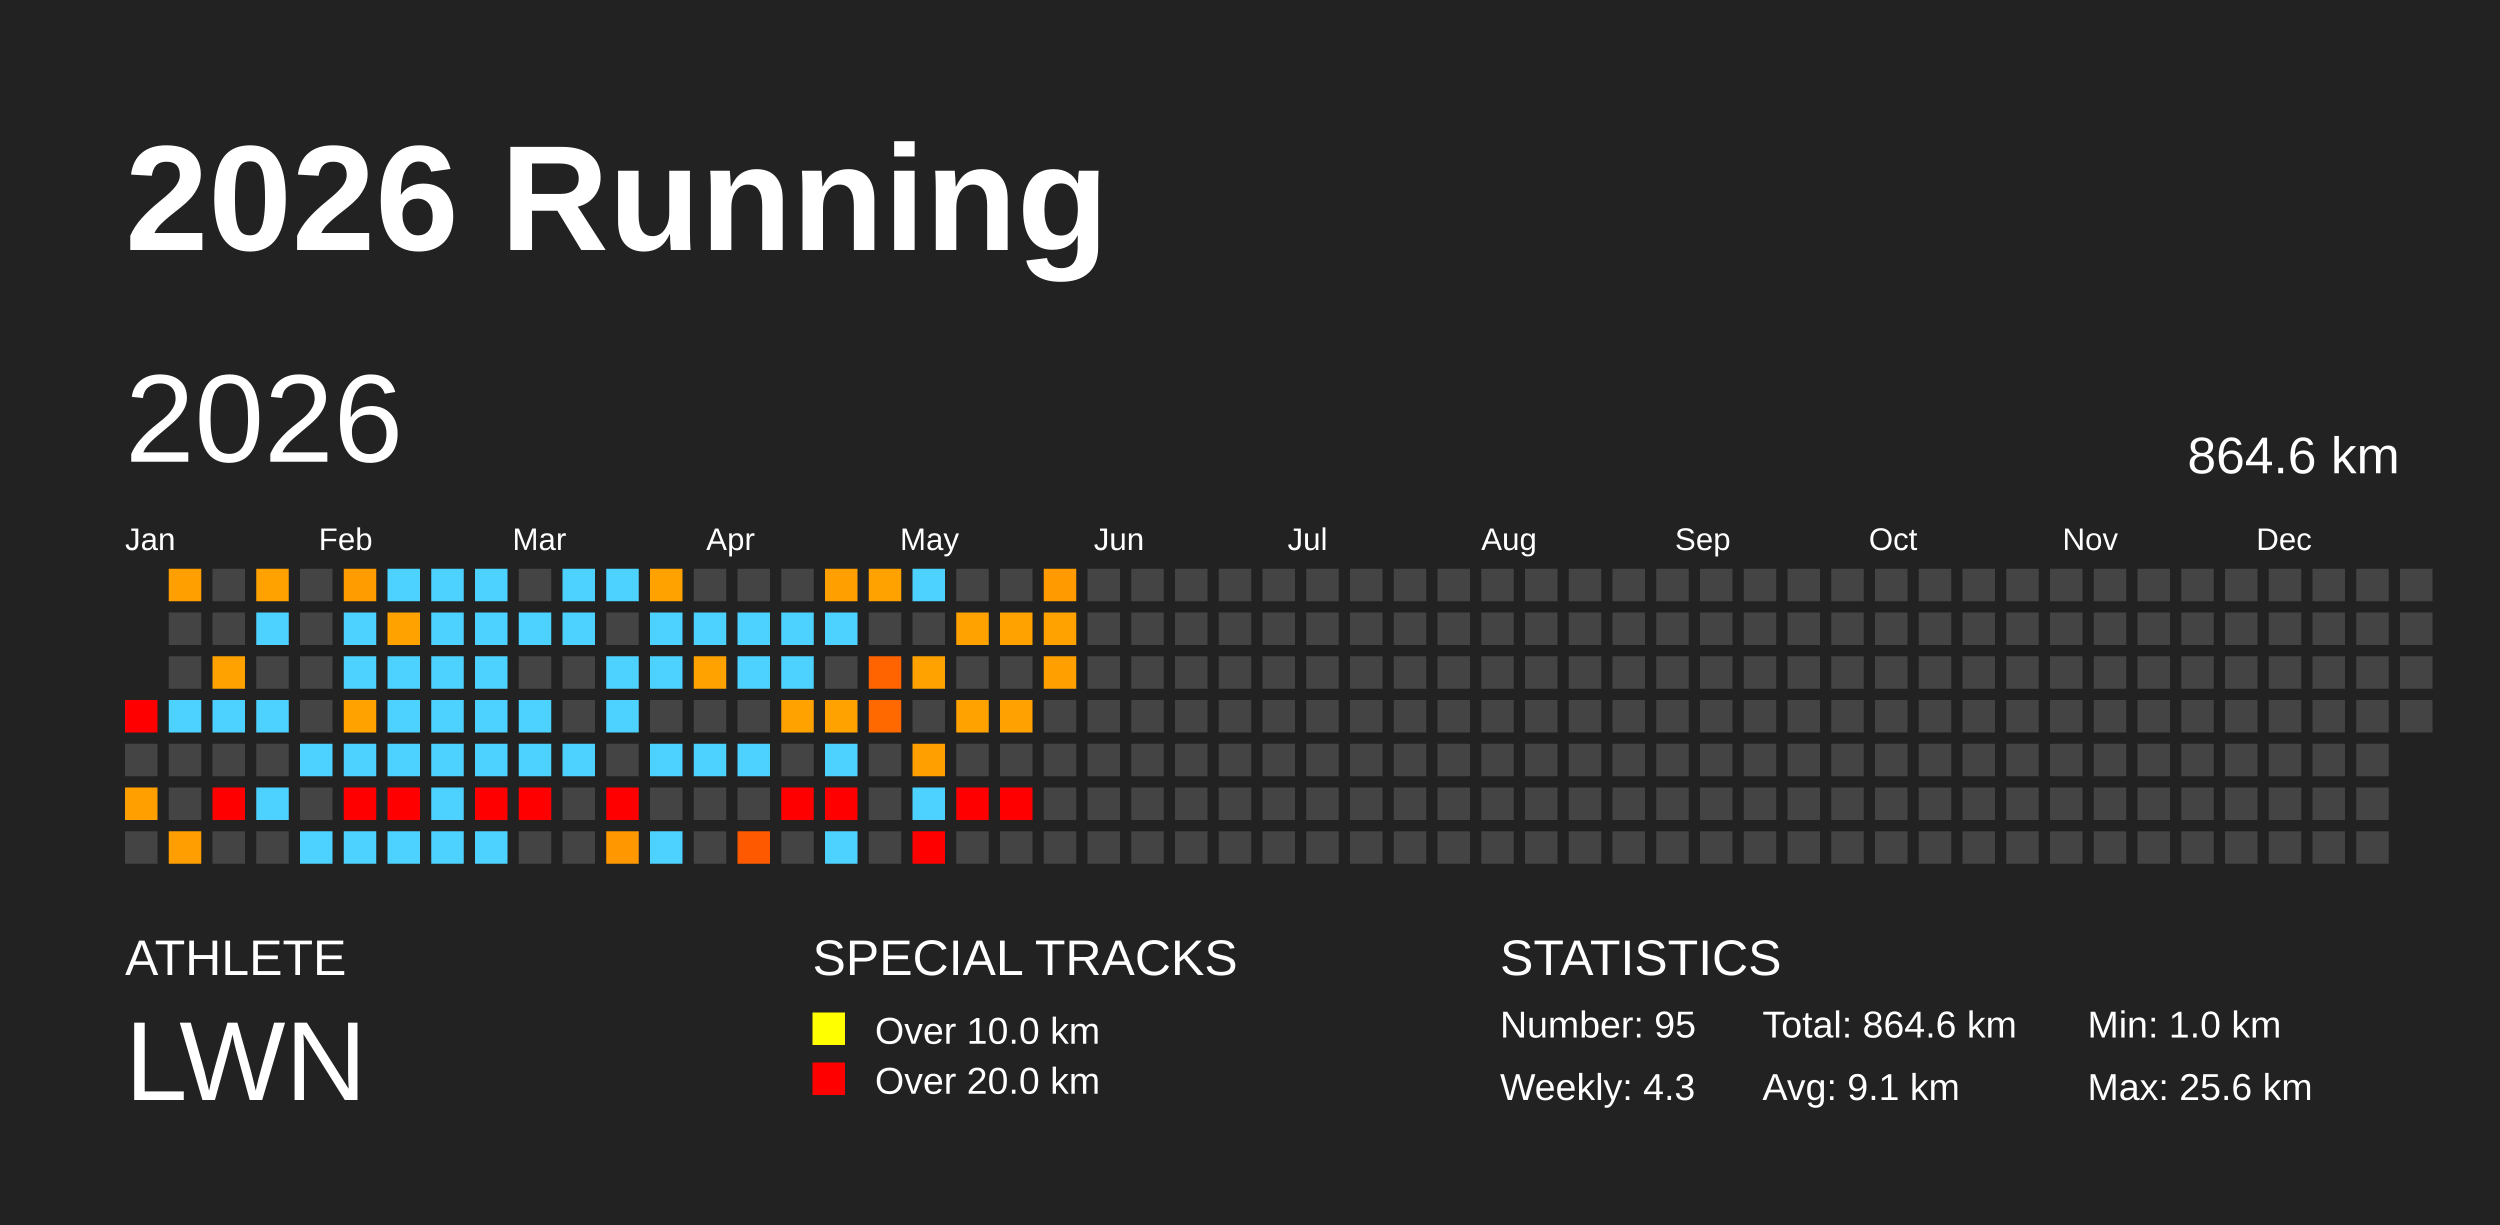
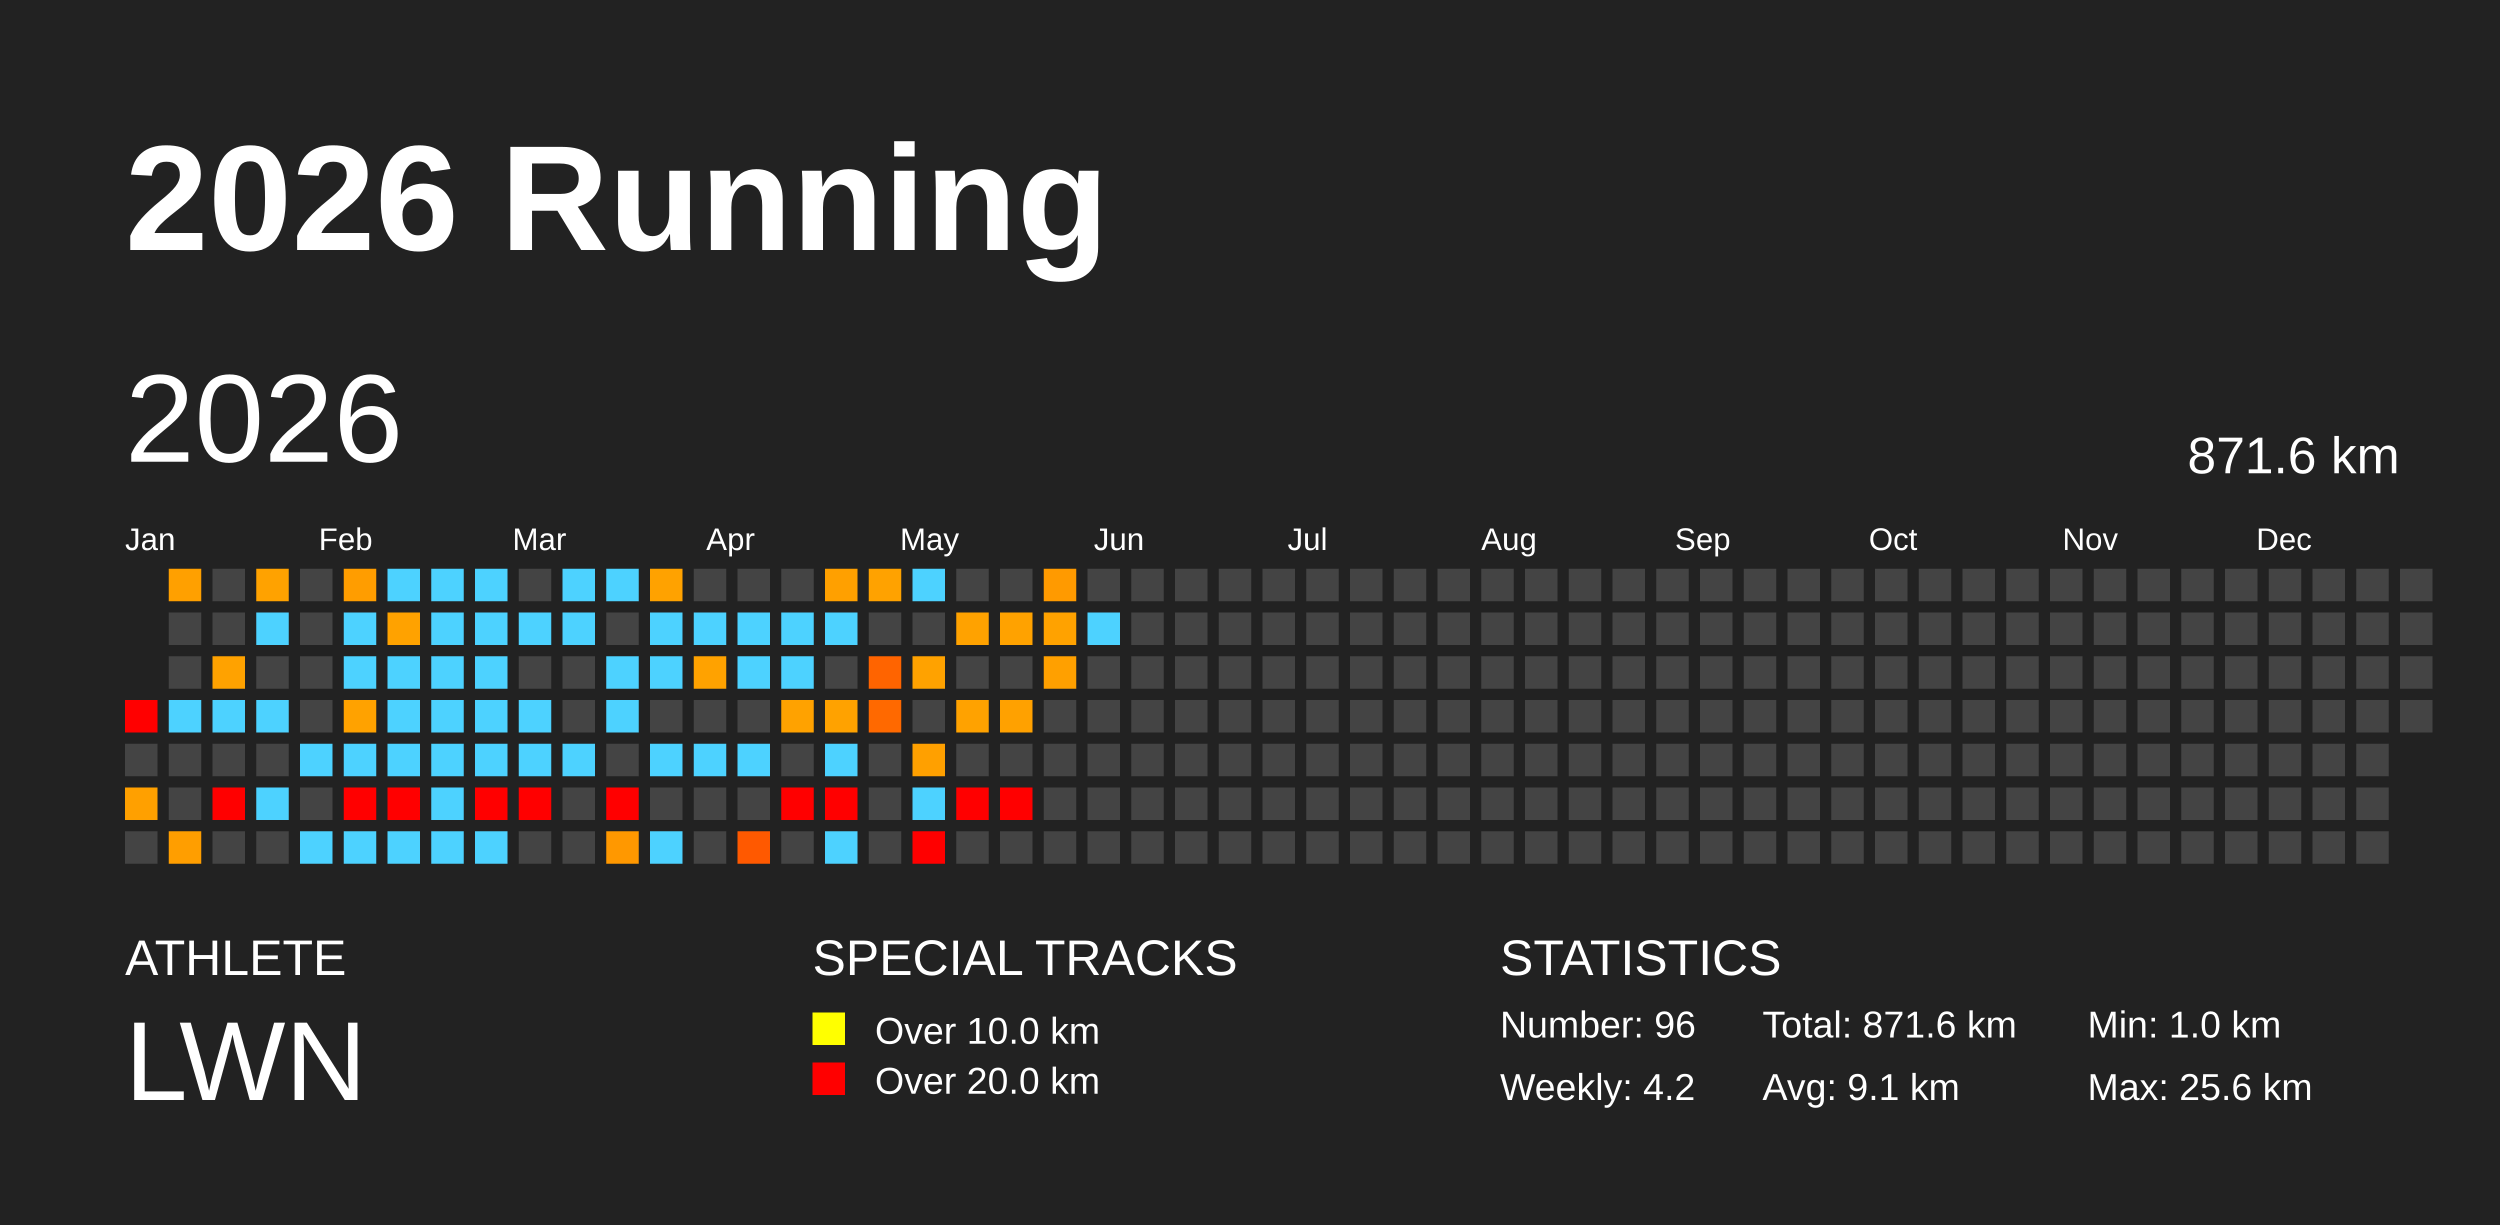
<svg xmlns="http://www.w3.org/2000/svg" baseProfile="full" height="98mm" version="1.1" viewBox="0,0,200,98" width="200mm">
  <defs />
  <rect fill="#222222" height="98" width="200" x="0" y="0" />
  <text fill="#FFFFFF" style="font-size:12px; font-family:Arial; font-weight:bold;" x="10" y="20">2026 Running</text>
  <text fill="#FFFFFF" style="font-size:4px; font-family:Arial" x="10" y="78">ATHLETE</text>
  <text fill="#FFFFFF" style="font-size:9px; font-family:Arial" x="10" y="88">LWN</text>
  <text fill="#FFFFFF" style="font-size:4px; font-family:Arial" x="65" y="78">SPECIAL TRACKS</text>
  <rect fill="yellow" height="2.6" width="2.6" x="65" y="81" />
  <text fill="#FFFFFF" style="font-size:3px; font-family:Arial" x="70" y="83.5">Over 10.0 km</text>
  <rect fill="red" height="2.6" width="2.6" x="65" y="85" />
  <text fill="#FFFFFF" style="font-size:3px; font-family:Arial" x="70" y="87.5">Over 20.0 km</text>
  <text fill="#FFFFFF" style="font-size:4px; font-family:Arial" x="120" y="78">STATISTICS</text>
-   <text fill="#FFFFFF" style="font-size:3px; font-family:Arial" x="120" y="83">Number: 95</text>
-   <text fill="#FFFFFF" style="font-size:3px; font-family:Arial" x="120" y="88">Weekly: 4.3</text>
-   <text fill="#FFFFFF" style="font-size:3px; font-family:Arial" x="141" y="83">Total: 864.6 km</text>
+   <text fill="#FFFFFF" style="font-size:3px; font-family:Arial" x="120" y="83">Number: 96</text>
+   <text fill="#FFFFFF" style="font-size:3px; font-family:Arial" x="120" y="88">Weekly: 4.2</text>
+   <text fill="#FFFFFF" style="font-size:3px; font-family:Arial" x="141" y="83">Total: 871.6 km</text>
  <text fill="#FFFFFF" style="font-size:3px; font-family:Arial" x="141" y="88">Avg: 9.1 km</text>
  <text fill="#FFFFFF" style="font-size:3px; font-family:Arial" x="167" y="83">Min: 1.0 km</text>
  <text fill="#FFFFFF" style="font-size:3px; font-family:Arial" x="167" y="88">Max: 25.6 km</text>
  <text dominant-baseline="hanging" fill="#FFFFFF" style="font-size:10.0px; font-family:Arial;" x="10" y="30">2026</text>
-   <text dominant-baseline="hanging" fill="#FFFFFF" style="font-size:4.125px; font-family:Arial;" x="175" y="35">864.6 km</text>
+   <text dominant-baseline="hanging" fill="#FFFFFF" style="font-size:4.125px; font-family:Arial;" x="175" y="35">871.6 km</text>
  <text fill="#FFFFFF" style="font-size:2.5px; font-family:Arial" x="10.0" y="44">Jan</text>
  <text fill="#FFFFFF" style="font-size:2.5px; font-family:Arial" x="25.5" y="44">Feb</text>
  <text fill="#FFFFFF" style="font-size:2.5px; font-family:Arial" x="41.0" y="44">Mar</text>
  <text fill="#FFFFFF" style="font-size:2.5px; font-family:Arial" x="56.5" y="44">Apr</text>
  <text fill="#FFFFFF" style="font-size:2.5px; font-family:Arial" x="72.0" y="44">May</text>
  <text fill="#FFFFFF" style="font-size:2.5px; font-family:Arial" x="87.5" y="44">Jun</text>
  <text fill="#FFFFFF" style="font-size:2.5px; font-family:Arial" x="103.0" y="44">Jul</text>
  <text fill="#FFFFFF" style="font-size:2.5px; font-family:Arial" x="118.5" y="44">Aug</text>
  <text fill="#FFFFFF" style="font-size:2.5px; font-family:Arial" x="134.0" y="44">Sep</text>
  <text fill="#FFFFFF" style="font-size:2.5px; font-family:Arial" x="149.5" y="44">Oct</text>
  <text fill="#FFFFFF" style="font-size:2.5px; font-family:Arial" x="165.0" y="44">Nov</text>
  <text fill="#FFFFFF" style="font-size:2.5px; font-family:Arial" x="180.5" y="44">Dec</text>
  <rect fill="red" height="2.6" width="2.6" x="10.0" y="56.0" />
  <rect fill="#444444" height="2.6" width="2.6" x="10.0" y="59.5" />
  <rect fill="#ffa000" height="2.6" width="2.6" x="10.0" y="63.0" />
  <rect fill="#444444" height="2.6" width="2.6" x="10.0" y="66.5" />
  <rect fill="#ffa000" height="2.6" width="2.6" x="13.5" y="45.5" />
  <rect fill="#444444" height="2.6" width="2.6" x="13.5" y="49.0" />
  <rect fill="#444444" height="2.6" width="2.6" x="13.5" y="52.5" />
  <rect fill="#4dd2ff" height="2.6" width="2.6" x="13.5" y="56.0" />
  <rect fill="#444444" height="2.6" width="2.6" x="13.5" y="59.5" />
  <rect fill="#444444" height="2.6" width="2.6" x="13.5" y="63.0" />
  <rect fill="#ff9e00" height="2.6" width="2.6" x="13.5" y="66.5" />
  <rect fill="#444444" height="2.6" width="2.6" x="17.0" y="45.5" />
  <rect fill="#444444" height="2.6" width="2.6" x="17.0" y="49.0" />
  <rect fill="#ffa200" height="2.6" width="2.6" x="17.0" y="52.5" />
  <rect fill="#4dd2ff" height="2.6" width="2.6" x="17.0" y="56.0" />
  <rect fill="#444444" height="2.6" width="2.6" x="17.0" y="59.5" />
  <rect fill="red" height="2.6" width="2.6" x="17.0" y="63.0" />
  <rect fill="#444444" height="2.6" width="2.6" x="17.0" y="66.5" />
  <rect fill="#ffa200" height="2.6" width="2.6" x="20.5" y="45.5" />
  <rect fill="#4dd2ff" height="2.6" width="2.6" x="20.5" y="49.0" />
  <rect fill="#444444" height="2.6" width="2.6" x="20.5" y="52.5" />
  <rect fill="#4dd2ff" height="2.6" width="2.6" x="20.5" y="56.0" />
  <rect fill="#444444" height="2.6" width="2.6" x="20.5" y="59.5" />
  <rect fill="#4dd2ff" height="2.6" width="2.6" x="20.5" y="63.0" />
  <rect fill="#444444" height="2.6" width="2.6" x="20.5" y="66.5" />
  <rect fill="#444444" height="2.6" width="2.6" x="24.0" y="45.5" />
  <rect fill="#444444" height="2.6" width="2.6" x="24.0" y="49.0" />
  <rect fill="#444444" height="2.6" width="2.6" x="24.0" y="52.5" />
  <rect fill="#444444" height="2.6" width="2.6" x="24.0" y="56.0" />
  <rect fill="#4dd2ff" height="2.6" width="2.6" x="24.0" y="59.5" />
  <rect fill="#444444" height="2.6" width="2.6" x="24.0" y="63.0" />
  <rect fill="#4dd2ff" height="2.6" width="2.6" x="24.0" y="66.5" />
  <rect fill="#ff9d00" height="2.6" width="2.6" x="27.5" y="45.5" />
  <rect fill="#4dd2ff" height="2.6" width="2.6" x="27.5" y="49.0" />
  <rect fill="#4dd2ff" height="2.6" width="2.6" x="27.5" y="52.5" />
  <rect fill="#ffa200" height="2.6" width="2.6" x="27.5" y="56.0" />
  <rect fill="#4dd2ff" height="2.6" width="2.6" x="27.5" y="59.5" />
  <rect fill="red" height="2.6" width="2.6" x="27.5" y="63.0" />
  <rect fill="#4dd2ff" height="2.6" width="2.6" x="27.5" y="66.5" />
  <rect fill="#4dd2ff" height="2.6" width="2.6" x="31.0" y="45.5" />
  <rect fill="#ffa200" height="2.6" width="2.6" x="31.0" y="49.0" />
  <rect fill="#4dd2ff" height="2.6" width="2.6" x="31.0" y="52.5" />
  <rect fill="#4dd2ff" height="2.6" width="2.6" x="31.0" y="56.0" />
  <rect fill="#4dd2ff" height="2.6" width="2.6" x="31.0" y="59.5" />
  <rect fill="red" height="2.6" width="2.6" x="31.0" y="63.0" />
  <rect fill="#4dd2ff" height="2.6" width="2.6" x="31.0" y="66.5" />
  <rect fill="#4dd2ff" height="2.6" width="2.6" x="34.5" y="45.5" />
  <rect fill="#4dd2ff" height="2.6" width="2.6" x="34.5" y="49.0" />
  <rect fill="#4dd2ff" height="2.6" width="2.6" x="34.5" y="52.5" />
  <rect fill="#4dd2ff" height="2.6" width="2.6" x="34.5" y="56.0" />
  <rect fill="#4dd2ff" height="2.6" width="2.6" x="34.5" y="59.5" />
  <rect fill="#4dd2ff" height="2.6" width="2.6" x="34.5" y="63.0" />
  <rect fill="#4dd2ff" height="2.6" width="2.6" x="34.5" y="66.5" />
  <rect fill="#4dd2ff" height="2.6" width="2.6" x="38.0" y="45.5" />
  <rect fill="#4dd2ff" height="2.6" width="2.6" x="38.0" y="49.0" />
  <rect fill="#4dd2ff" height="2.6" width="2.6" x="38.0" y="52.5" />
  <rect fill="#4dd2ff" height="2.6" width="2.6" x="38.0" y="56.0" />
  <rect fill="#4dd2ff" height="2.6" width="2.6" x="38.0" y="59.5" />
  <rect fill="red" height="2.6" width="2.6" x="38.0" y="63.0" />
  <rect fill="#4dd2ff" height="2.6" width="2.6" x="38.0" y="66.5" />
  <rect fill="#444444" height="2.6" width="2.6" x="41.5" y="45.5" />
  <rect fill="#4dd2ff" height="2.6" width="2.6" x="41.5" y="49.0" />
  <rect fill="#444444" height="2.6" width="2.6" x="41.5" y="52.5" />
  <rect fill="#4dd2ff" height="2.6" width="2.6" x="41.5" y="56.0" />
  <rect fill="#4dd2ff" height="2.6" width="2.6" x="41.5" y="59.5" />
  <rect fill="red" height="2.6" width="2.6" x="41.5" y="63.0" />
  <rect fill="#444444" height="2.6" width="2.6" x="41.5" y="66.5" />
  <rect fill="#4dd2ff" height="2.6" width="2.6" x="45.0" y="45.5" />
  <rect fill="#4dd2ff" height="2.6" width="2.6" x="45.0" y="49.0" />
  <rect fill="#444444" height="2.6" width="2.6" x="45.0" y="52.5" />
  <rect fill="#444444" height="2.6" width="2.6" x="45.0" y="56.0" />
  <rect fill="#4dd2ff" height="2.6" width="2.6" x="45.0" y="59.5" />
  <rect fill="#444444" height="2.6" width="2.6" x="45.0" y="63.0" />
  <rect fill="#444444" height="2.6" width="2.6" x="45.0" y="66.5" />
  <rect fill="#4dd2ff" height="2.6" width="2.6" x="48.5" y="45.5" />
  <rect fill="#444444" height="2.6" width="2.6" x="48.5" y="49.0" />
  <rect fill="#4dd2ff" height="2.6" width="2.6" x="48.5" y="52.5" />
  <rect fill="#4dd2ff" height="2.6" width="2.6" x="48.5" y="56.0" />
  <rect fill="#444444" height="2.6" width="2.6" x="48.5" y="59.5" />
  <rect fill="red" height="2.6" width="2.6" x="48.5" y="63.0" />
  <rect fill="#ff9800" height="2.6" width="2.6" x="48.5" y="66.5" />
  <rect fill="#ffa200" height="2.6" width="2.6" x="52.0" y="45.5" />
  <rect fill="#4dd2ff" height="2.6" width="2.6" x="52.0" y="49.0" />
  <rect fill="#4dd2ff" height="2.6" width="2.6" x="52.0" y="52.5" />
  <rect fill="#444444" height="2.6" width="2.6" x="52.0" y="56.0" />
  <rect fill="#4dd2ff" height="2.6" width="2.6" x="52.0" y="59.5" />
  <rect fill="#444444" height="2.6" width="2.6" x="52.0" y="63.0" />
  <rect fill="#4dd2ff" height="2.6" width="2.6" x="52.0" y="66.5" />
  <rect fill="#444444" height="2.6" width="2.6" x="55.5" y="45.5" />
  <rect fill="#4dd2ff" height="2.6" width="2.6" x="55.5" y="49.0" />
  <rect fill="#ffa200" height="2.6" width="2.6" x="55.5" y="52.5" />
  <rect fill="#444444" height="2.6" width="2.6" x="55.5" y="56.0" />
  <rect fill="#4dd2ff" height="2.6" width="2.6" x="55.5" y="59.5" />
  <rect fill="#444444" height="2.6" width="2.6" x="55.5" y="63.0" />
  <rect fill="#444444" height="2.6" width="2.6" x="55.5" y="66.5" />
  <rect fill="#444444" height="2.6" width="2.6" x="59.0" y="45.5" />
  <rect fill="#4dd2ff" height="2.6" width="2.6" x="59.0" y="49.0" />
  <rect fill="#4dd2ff" height="2.6" width="2.6" x="59.0" y="52.5" />
  <rect fill="#444444" height="2.6" width="2.6" x="59.0" y="56.0" />
  <rect fill="#4dd2ff" height="2.6" width="2.6" x="59.0" y="59.5" />
  <rect fill="#444444" height="2.6" width="2.6" x="59.0" y="63.0" />
  <rect fill="#ff5900" height="2.6" width="2.6" x="59.0" y="66.5" />
  <rect fill="#444444" height="2.6" width="2.6" x="62.5" y="45.5" />
  <rect fill="#4dd2ff" height="2.6" width="2.6" x="62.5" y="49.0" />
  <rect fill="#4dd2ff" height="2.6" width="2.6" x="62.5" y="52.5" />
  <rect fill="#ffa200" height="2.6" width="2.6" x="62.5" y="56.0" />
  <rect fill="#444444" height="2.6" width="2.6" x="62.5" y="59.5" />
  <rect fill="red" height="2.6" width="2.6" x="62.5" y="63.0" />
  <rect fill="#444444" height="2.6" width="2.6" x="62.5" y="66.5" />
  <rect fill="#ffa000" height="2.6" width="2.6" x="66.0" y="45.5" />
  <rect fill="#4dd2ff" height="2.6" width="2.6" x="66.0" y="49.0" />
  <rect fill="#444444" height="2.6" width="2.6" x="66.0" y="52.5" />
  <rect fill="#ffa200" height="2.6" width="2.6" x="66.0" y="56.0" />
  <rect fill="#4dd2ff" height="2.6" width="2.6" x="66.0" y="59.5" />
  <rect fill="red" height="2.6" width="2.6" x="66.0" y="63.0" />
  <rect fill="#4dd2ff" height="2.6" width="2.6" x="66.0" y="66.5" />
  <rect fill="#ffa200" height="2.6" width="2.6" x="69.5" y="45.5" />
  <rect fill="#444444" height="2.6" width="2.6" x="69.5" y="49.0" />
  <rect fill="#ff6400" height="2.6" width="2.6" x="69.5" y="52.5" />
  <rect fill="#ff6900" height="2.6" width="2.6" x="69.5" y="56.0" />
  <rect fill="#444444" height="2.6" width="2.6" x="69.5" y="59.5" />
  <rect fill="#444444" height="2.6" width="2.6" x="69.5" y="63.0" />
  <rect fill="#444444" height="2.6" width="2.6" x="69.5" y="66.5" />
  <rect fill="#4dd2ff" height="2.6" width="2.6" x="73.0" y="45.5" />
  <rect fill="#444444" height="2.6" width="2.6" x="73.0" y="49.0" />
  <rect fill="#ffa200" height="2.6" width="2.6" x="73.0" y="52.5" />
  <rect fill="#444444" height="2.6" width="2.6" x="73.0" y="56.0" />
  <rect fill="#ffa000" height="2.6" width="2.6" x="73.0" y="59.5" />
  <rect fill="#4dd2ff" height="2.6" width="2.6" x="73.0" y="63.0" />
  <rect fill="red" height="2.6" width="2.6" x="73.0" y="66.5" />
  <rect fill="#444444" height="2.6" width="2.6" x="76.5" y="45.5" />
  <rect fill="#ffa200" height="2.6" width="2.6" x="76.5" y="49.0" />
  <rect fill="#444444" height="2.6" width="2.6" x="76.5" y="52.5" />
  <rect fill="#ffa200" height="2.6" width="2.6" x="76.5" y="56.0" />
  <rect fill="#444444" height="2.6" width="2.6" x="76.5" y="59.5" />
  <rect fill="red" height="2.6" width="2.6" x="76.5" y="63.0" />
  <rect fill="#444444" height="2.6" width="2.6" x="76.5" y="66.5" />
  <rect fill="#444444" height="2.6" width="2.6" x="80.0" y="45.5" />
  <rect fill="#ffa200" height="2.6" width="2.6" x="80.0" y="49.0" />
  <rect fill="#444444" height="2.6" width="2.6" x="80.0" y="52.5" />
  <rect fill="#ffa100" height="2.6" width="2.6" x="80.0" y="56.0" />
  <rect fill="#444444" height="2.6" width="2.6" x="80.0" y="59.5" />
  <rect fill="red" height="2.6" width="2.6" x="80.0" y="63.0" />
  <rect fill="#444444" height="2.6" width="2.6" x="80.0" y="66.5" />
  <rect fill="#ff9a00" height="2.6" width="2.6" x="83.5" y="45.5" />
  <rect fill="#ffa200" height="2.6" width="2.6" x="83.5" y="49.0" />
  <rect fill="#ffa000" height="2.6" width="2.6" x="83.5" y="52.5" />
  <rect fill="#444444" height="2.6" width="2.6" x="83.5" y="56.0" />
  <rect fill="#444444" height="2.6" width="2.6" x="83.5" y="59.5" />
  <rect fill="#444444" height="2.6" width="2.6" x="83.5" y="63.0" />
  <rect fill="#444444" height="2.6" width="2.6" x="83.5" y="66.5" />
  <rect fill="#444444" height="2.6" width="2.6" x="87.0" y="45.5" />
-   <rect fill="#444444" height="2.6" width="2.6" x="87.0" y="49.0" />
+   <rect fill="#4dd2ff" height="2.6" width="2.6" x="87.0" y="49.0" />
  <rect fill="#444444" height="2.6" width="2.6" x="87.0" y="52.5" />
  <rect fill="#444444" height="2.6" width="2.6" x="87.0" y="56.0" />
  <rect fill="#444444" height="2.6" width="2.6" x="87.0" y="59.5" />
  <rect fill="#444444" height="2.6" width="2.6" x="87.0" y="63.0" />
  <rect fill="#444444" height="2.6" width="2.6" x="87.0" y="66.5" />
  <rect fill="#444444" height="2.6" width="2.6" x="90.5" y="45.5" />
  <rect fill="#444444" height="2.6" width="2.6" x="90.5" y="49.0" />
  <rect fill="#444444" height="2.6" width="2.6" x="90.5" y="52.5" />
  <rect fill="#444444" height="2.6" width="2.6" x="90.5" y="56.0" />
  <rect fill="#444444" height="2.6" width="2.6" x="90.5" y="59.5" />
  <rect fill="#444444" height="2.6" width="2.6" x="90.5" y="63.0" />
  <rect fill="#444444" height="2.6" width="2.6" x="90.5" y="66.5" />
  <rect fill="#444444" height="2.6" width="2.6" x="94.0" y="45.5" />
  <rect fill="#444444" height="2.6" width="2.6" x="94.0" y="49.0" />
  <rect fill="#444444" height="2.6" width="2.6" x="94.0" y="52.5" />
  <rect fill="#444444" height="2.6" width="2.6" x="94.0" y="56.0" />
  <rect fill="#444444" height="2.6" width="2.6" x="94.0" y="59.5" />
  <rect fill="#444444" height="2.6" width="2.6" x="94.0" y="63.0" />
  <rect fill="#444444" height="2.6" width="2.6" x="94.0" y="66.5" />
  <rect fill="#444444" height="2.6" width="2.6" x="97.5" y="45.5" />
  <rect fill="#444444" height="2.6" width="2.6" x="97.5" y="49.0" />
  <rect fill="#444444" height="2.6" width="2.6" x="97.5" y="52.5" />
  <rect fill="#444444" height="2.6" width="2.6" x="97.5" y="56.0" />
  <rect fill="#444444" height="2.6" width="2.6" x="97.5" y="59.5" />
  <rect fill="#444444" height="2.6" width="2.6" x="97.5" y="63.0" />
  <rect fill="#444444" height="2.6" width="2.6" x="97.5" y="66.5" />
  <rect fill="#444444" height="2.6" width="2.6" x="101.0" y="45.5" />
  <rect fill="#444444" height="2.6" width="2.6" x="101.0" y="49.0" />
  <rect fill="#444444" height="2.6" width="2.6" x="101.0" y="52.5" />
  <rect fill="#444444" height="2.6" width="2.6" x="101.0" y="56.0" />
  <rect fill="#444444" height="2.6" width="2.6" x="101.0" y="59.5" />
  <rect fill="#444444" height="2.6" width="2.6" x="101.0" y="63.0" />
  <rect fill="#444444" height="2.6" width="2.6" x="101.0" y="66.5" />
  <rect fill="#444444" height="2.6" width="2.6" x="104.5" y="45.5" />
  <rect fill="#444444" height="2.6" width="2.6" x="104.5" y="49.0" />
  <rect fill="#444444" height="2.6" width="2.6" x="104.5" y="52.5" />
  <rect fill="#444444" height="2.6" width="2.6" x="104.5" y="56.0" />
  <rect fill="#444444" height="2.6" width="2.6" x="104.5" y="59.5" />
  <rect fill="#444444" height="2.6" width="2.6" x="104.5" y="63.0" />
  <rect fill="#444444" height="2.6" width="2.6" x="104.5" y="66.5" />
  <rect fill="#444444" height="2.6" width="2.6" x="108.0" y="45.5" />
  <rect fill="#444444" height="2.6" width="2.6" x="108.0" y="49.0" />
  <rect fill="#444444" height="2.6" width="2.6" x="108.0" y="52.5" />
  <rect fill="#444444" height="2.6" width="2.6" x="108.0" y="56.0" />
  <rect fill="#444444" height="2.6" width="2.6" x="108.0" y="59.5" />
  <rect fill="#444444" height="2.6" width="2.6" x="108.0" y="63.0" />
  <rect fill="#444444" height="2.6" width="2.6" x="108.0" y="66.5" />
  <rect fill="#444444" height="2.6" width="2.6" x="111.5" y="45.5" />
  <rect fill="#444444" height="2.6" width="2.6" x="111.5" y="49.0" />
  <rect fill="#444444" height="2.6" width="2.6" x="111.5" y="52.5" />
  <rect fill="#444444" height="2.6" width="2.6" x="111.5" y="56.0" />
  <rect fill="#444444" height="2.6" width="2.6" x="111.5" y="59.5" />
  <rect fill="#444444" height="2.6" width="2.6" x="111.5" y="63.0" />
  <rect fill="#444444" height="2.6" width="2.6" x="111.5" y="66.5" />
  <rect fill="#444444" height="2.6" width="2.6" x="115.0" y="45.5" />
  <rect fill="#444444" height="2.6" width="2.6" x="115.0" y="49.0" />
  <rect fill="#444444" height="2.6" width="2.6" x="115.0" y="52.5" />
  <rect fill="#444444" height="2.6" width="2.6" x="115.0" y="56.0" />
  <rect fill="#444444" height="2.6" width="2.6" x="115.0" y="59.5" />
  <rect fill="#444444" height="2.6" width="2.6" x="115.0" y="63.0" />
  <rect fill="#444444" height="2.6" width="2.6" x="115.0" y="66.5" />
  <rect fill="#444444" height="2.6" width="2.6" x="118.5" y="45.5" />
  <rect fill="#444444" height="2.6" width="2.6" x="118.5" y="49.0" />
  <rect fill="#444444" height="2.6" width="2.6" x="118.5" y="52.5" />
  <rect fill="#444444" height="2.6" width="2.6" x="118.5" y="56.0" />
  <rect fill="#444444" height="2.6" width="2.6" x="118.5" y="59.5" />
  <rect fill="#444444" height="2.6" width="2.6" x="118.5" y="63.0" />
  <rect fill="#444444" height="2.6" width="2.6" x="118.5" y="66.5" />
  <rect fill="#444444" height="2.6" width="2.6" x="122.0" y="45.5" />
  <rect fill="#444444" height="2.6" width="2.6" x="122.0" y="49.0" />
  <rect fill="#444444" height="2.6" width="2.6" x="122.0" y="52.5" />
  <rect fill="#444444" height="2.6" width="2.6" x="122.0" y="56.0" />
  <rect fill="#444444" height="2.6" width="2.6" x="122.0" y="59.5" />
  <rect fill="#444444" height="2.6" width="2.6" x="122.0" y="63.0" />
  <rect fill="#444444" height="2.6" width="2.6" x="122.0" y="66.5" />
  <rect fill="#444444" height="2.6" width="2.6" x="125.5" y="45.5" />
  <rect fill="#444444" height="2.6" width="2.6" x="125.5" y="49.0" />
  <rect fill="#444444" height="2.6" width="2.6" x="125.5" y="52.5" />
  <rect fill="#444444" height="2.6" width="2.6" x="125.5" y="56.0" />
  <rect fill="#444444" height="2.6" width="2.6" x="125.5" y="59.5" />
  <rect fill="#444444" height="2.6" width="2.6" x="125.5" y="63.0" />
  <rect fill="#444444" height="2.6" width="2.6" x="125.5" y="66.5" />
  <rect fill="#444444" height="2.6" width="2.6" x="129.0" y="45.5" />
  <rect fill="#444444" height="2.6" width="2.6" x="129.0" y="49.0" />
  <rect fill="#444444" height="2.6" width="2.6" x="129.0" y="52.5" />
  <rect fill="#444444" height="2.6" width="2.6" x="129.0" y="56.0" />
  <rect fill="#444444" height="2.6" width="2.6" x="129.0" y="59.5" />
  <rect fill="#444444" height="2.6" width="2.6" x="129.0" y="63.0" />
  <rect fill="#444444" height="2.6" width="2.6" x="129.0" y="66.5" />
  <rect fill="#444444" height="2.6" width="2.6" x="132.5" y="45.5" />
  <rect fill="#444444" height="2.6" width="2.6" x="132.5" y="49.0" />
  <rect fill="#444444" height="2.6" width="2.6" x="132.5" y="52.5" />
  <rect fill="#444444" height="2.6" width="2.6" x="132.5" y="56.0" />
  <rect fill="#444444" height="2.6" width="2.6" x="132.5" y="59.5" />
  <rect fill="#444444" height="2.6" width="2.6" x="132.5" y="63.0" />
  <rect fill="#444444" height="2.6" width="2.6" x="132.5" y="66.5" />
  <rect fill="#444444" height="2.6" width="2.6" x="136.0" y="45.5" />
  <rect fill="#444444" height="2.6" width="2.6" x="136.0" y="49.0" />
  <rect fill="#444444" height="2.6" width="2.6" x="136.0" y="52.5" />
  <rect fill="#444444" height="2.6" width="2.6" x="136.0" y="56.0" />
  <rect fill="#444444" height="2.6" width="2.6" x="136.0" y="59.5" />
  <rect fill="#444444" height="2.6" width="2.6" x="136.0" y="63.0" />
  <rect fill="#444444" height="2.6" width="2.6" x="136.0" y="66.5" />
  <rect fill="#444444" height="2.6" width="2.6" x="139.5" y="45.5" />
  <rect fill="#444444" height="2.6" width="2.6" x="139.5" y="49.0" />
  <rect fill="#444444" height="2.6" width="2.6" x="139.5" y="52.5" />
  <rect fill="#444444" height="2.6" width="2.6" x="139.5" y="56.0" />
  <rect fill="#444444" height="2.6" width="2.6" x="139.5" y="59.5" />
  <rect fill="#444444" height="2.6" width="2.6" x="139.5" y="63.0" />
  <rect fill="#444444" height="2.6" width="2.6" x="139.5" y="66.5" />
  <rect fill="#444444" height="2.6" width="2.6" x="143.0" y="45.5" />
  <rect fill="#444444" height="2.6" width="2.6" x="143.0" y="49.0" />
  <rect fill="#444444" height="2.6" width="2.6" x="143.0" y="52.5" />
  <rect fill="#444444" height="2.6" width="2.6" x="143.0" y="56.0" />
  <rect fill="#444444" height="2.6" width="2.6" x="143.0" y="59.5" />
  <rect fill="#444444" height="2.6" width="2.6" x="143.0" y="63.0" />
  <rect fill="#444444" height="2.6" width="2.6" x="143.0" y="66.5" />
  <rect fill="#444444" height="2.6" width="2.6" x="146.5" y="45.5" />
  <rect fill="#444444" height="2.6" width="2.6" x="146.5" y="49.0" />
  <rect fill="#444444" height="2.6" width="2.6" x="146.5" y="52.5" />
  <rect fill="#444444" height="2.6" width="2.6" x="146.5" y="56.0" />
  <rect fill="#444444" height="2.6" width="2.6" x="146.5" y="59.5" />
  <rect fill="#444444" height="2.6" width="2.6" x="146.5" y="63.0" />
  <rect fill="#444444" height="2.6" width="2.6" x="146.5" y="66.5" />
  <rect fill="#444444" height="2.6" width="2.6" x="150.0" y="45.5" />
  <rect fill="#444444" height="2.6" width="2.6" x="150.0" y="49.0" />
  <rect fill="#444444" height="2.6" width="2.6" x="150.0" y="52.5" />
  <rect fill="#444444" height="2.6" width="2.6" x="150.0" y="56.0" />
  <rect fill="#444444" height="2.6" width="2.6" x="150.0" y="59.5" />
  <rect fill="#444444" height="2.6" width="2.6" x="150.0" y="63.0" />
  <rect fill="#444444" height="2.6" width="2.6" x="150.0" y="66.5" />
  <rect fill="#444444" height="2.6" width="2.6" x="153.5" y="45.5" />
  <rect fill="#444444" height="2.6" width="2.6" x="153.5" y="49.0" />
  <rect fill="#444444" height="2.6" width="2.6" x="153.5" y="52.5" />
  <rect fill="#444444" height="2.6" width="2.6" x="153.5" y="56.0" />
  <rect fill="#444444" height="2.6" width="2.6" x="153.5" y="59.5" />
  <rect fill="#444444" height="2.6" width="2.6" x="153.5" y="63.0" />
  <rect fill="#444444" height="2.6" width="2.6" x="153.5" y="66.5" />
  <rect fill="#444444" height="2.6" width="2.6" x="157.0" y="45.5" />
  <rect fill="#444444" height="2.6" width="2.6" x="157.0" y="49.0" />
  <rect fill="#444444" height="2.6" width="2.6" x="157.0" y="52.5" />
  <rect fill="#444444" height="2.6" width="2.6" x="157.0" y="56.0" />
  <rect fill="#444444" height="2.6" width="2.6" x="157.0" y="59.5" />
  <rect fill="#444444" height="2.6" width="2.6" x="157.0" y="63.0" />
  <rect fill="#444444" height="2.6" width="2.6" x="157.0" y="66.5" />
  <rect fill="#444444" height="2.6" width="2.6" x="160.5" y="45.5" />
  <rect fill="#444444" height="2.6" width="2.6" x="160.5" y="49.0" />
  <rect fill="#444444" height="2.6" width="2.6" x="160.5" y="52.5" />
  <rect fill="#444444" height="2.6" width="2.6" x="160.5" y="56.0" />
  <rect fill="#444444" height="2.6" width="2.6" x="160.5" y="59.5" />
  <rect fill="#444444" height="2.6" width="2.6" x="160.5" y="63.0" />
  <rect fill="#444444" height="2.6" width="2.6" x="160.5" y="66.5" />
  <rect fill="#444444" height="2.6" width="2.6" x="164.0" y="45.5" />
  <rect fill="#444444" height="2.6" width="2.6" x="164.0" y="49.0" />
  <rect fill="#444444" height="2.6" width="2.6" x="164.0" y="52.5" />
  <rect fill="#444444" height="2.6" width="2.6" x="164.0" y="56.0" />
  <rect fill="#444444" height="2.6" width="2.6" x="164.0" y="59.5" />
  <rect fill="#444444" height="2.6" width="2.6" x="164.0" y="63.0" />
  <rect fill="#444444" height="2.6" width="2.6" x="164.0" y="66.5" />
  <rect fill="#444444" height="2.6" width="2.6" x="167.5" y="45.5" />
  <rect fill="#444444" height="2.6" width="2.6" x="167.5" y="49.0" />
  <rect fill="#444444" height="2.6" width="2.6" x="167.5" y="52.5" />
  <rect fill="#444444" height="2.6" width="2.6" x="167.5" y="56.0" />
  <rect fill="#444444" height="2.6" width="2.6" x="167.5" y="59.5" />
  <rect fill="#444444" height="2.6" width="2.6" x="167.5" y="63.0" />
  <rect fill="#444444" height="2.6" width="2.6" x="167.5" y="66.5" />
  <rect fill="#444444" height="2.6" width="2.6" x="171.0" y="45.5" />
  <rect fill="#444444" height="2.6" width="2.6" x="171.0" y="49.0" />
  <rect fill="#444444" height="2.6" width="2.6" x="171.0" y="52.5" />
  <rect fill="#444444" height="2.6" width="2.6" x="171.0" y="56.0" />
  <rect fill="#444444" height="2.6" width="2.6" x="171.0" y="59.5" />
  <rect fill="#444444" height="2.6" width="2.6" x="171.0" y="63.0" />
  <rect fill="#444444" height="2.6" width="2.6" x="171.0" y="66.5" />
  <rect fill="#444444" height="2.6" width="2.6" x="174.5" y="45.5" />
  <rect fill="#444444" height="2.6" width="2.6" x="174.5" y="49.0" />
  <rect fill="#444444" height="2.6" width="2.6" x="174.5" y="52.5" />
  <rect fill="#444444" height="2.6" width="2.6" x="174.5" y="56.0" />
  <rect fill="#444444" height="2.6" width="2.6" x="174.5" y="59.5" />
  <rect fill="#444444" height="2.6" width="2.6" x="174.5" y="63.0" />
  <rect fill="#444444" height="2.6" width="2.6" x="174.5" y="66.5" />
  <rect fill="#444444" height="2.6" width="2.6" x="178.0" y="45.5" />
  <rect fill="#444444" height="2.6" width="2.6" x="178.0" y="49.0" />
  <rect fill="#444444" height="2.6" width="2.6" x="178.0" y="52.5" />
  <rect fill="#444444" height="2.6" width="2.6" x="178.0" y="56.0" />
  <rect fill="#444444" height="2.6" width="2.6" x="178.0" y="59.5" />
  <rect fill="#444444" height="2.6" width="2.6" x="178.0" y="63.0" />
  <rect fill="#444444" height="2.6" width="2.6" x="178.0" y="66.5" />
  <rect fill="#444444" height="2.6" width="2.6" x="181.5" y="45.5" />
  <rect fill="#444444" height="2.6" width="2.6" x="181.5" y="49.0" />
  <rect fill="#444444" height="2.6" width="2.6" x="181.5" y="52.5" />
  <rect fill="#444444" height="2.6" width="2.6" x="181.5" y="56.0" />
  <rect fill="#444444" height="2.6" width="2.6" x="181.5" y="59.5" />
  <rect fill="#444444" height="2.6" width="2.6" x="181.5" y="63.0" />
  <rect fill="#444444" height="2.6" width="2.6" x="181.5" y="66.5" />
  <rect fill="#444444" height="2.6" width="2.6" x="185.0" y="45.5" />
  <rect fill="#444444" height="2.6" width="2.6" x="185.0" y="49.0" />
  <rect fill="#444444" height="2.6" width="2.6" x="185.0" y="52.5" />
  <rect fill="#444444" height="2.6" width="2.6" x="185.0" y="56.0" />
  <rect fill="#444444" height="2.6" width="2.6" x="185.0" y="59.5" />
  <rect fill="#444444" height="2.6" width="2.6" x="185.0" y="63.0" />
  <rect fill="#444444" height="2.6" width="2.6" x="185.0" y="66.5" />
  <rect fill="#444444" height="2.6" width="2.6" x="188.5" y="45.5" />
  <rect fill="#444444" height="2.6" width="2.6" x="188.5" y="49.0" />
  <rect fill="#444444" height="2.6" width="2.6" x="188.5" y="52.5" />
  <rect fill="#444444" height="2.6" width="2.6" x="188.5" y="56.0" />
  <rect fill="#444444" height="2.6" width="2.6" x="188.5" y="59.5" />
  <rect fill="#444444" height="2.6" width="2.6" x="188.5" y="63.0" />
  <rect fill="#444444" height="2.6" width="2.6" x="188.5" y="66.5" />
  <rect fill="#444444" height="2.6" width="2.6" x="192.0" y="45.5" />
  <rect fill="#444444" height="2.6" width="2.6" x="192.0" y="49.0" />
  <rect fill="#444444" height="2.6" width="2.6" x="192.0" y="52.5" />
  <rect fill="#444444" height="2.6" width="2.6" x="192.0" y="56.0" />
</svg>
